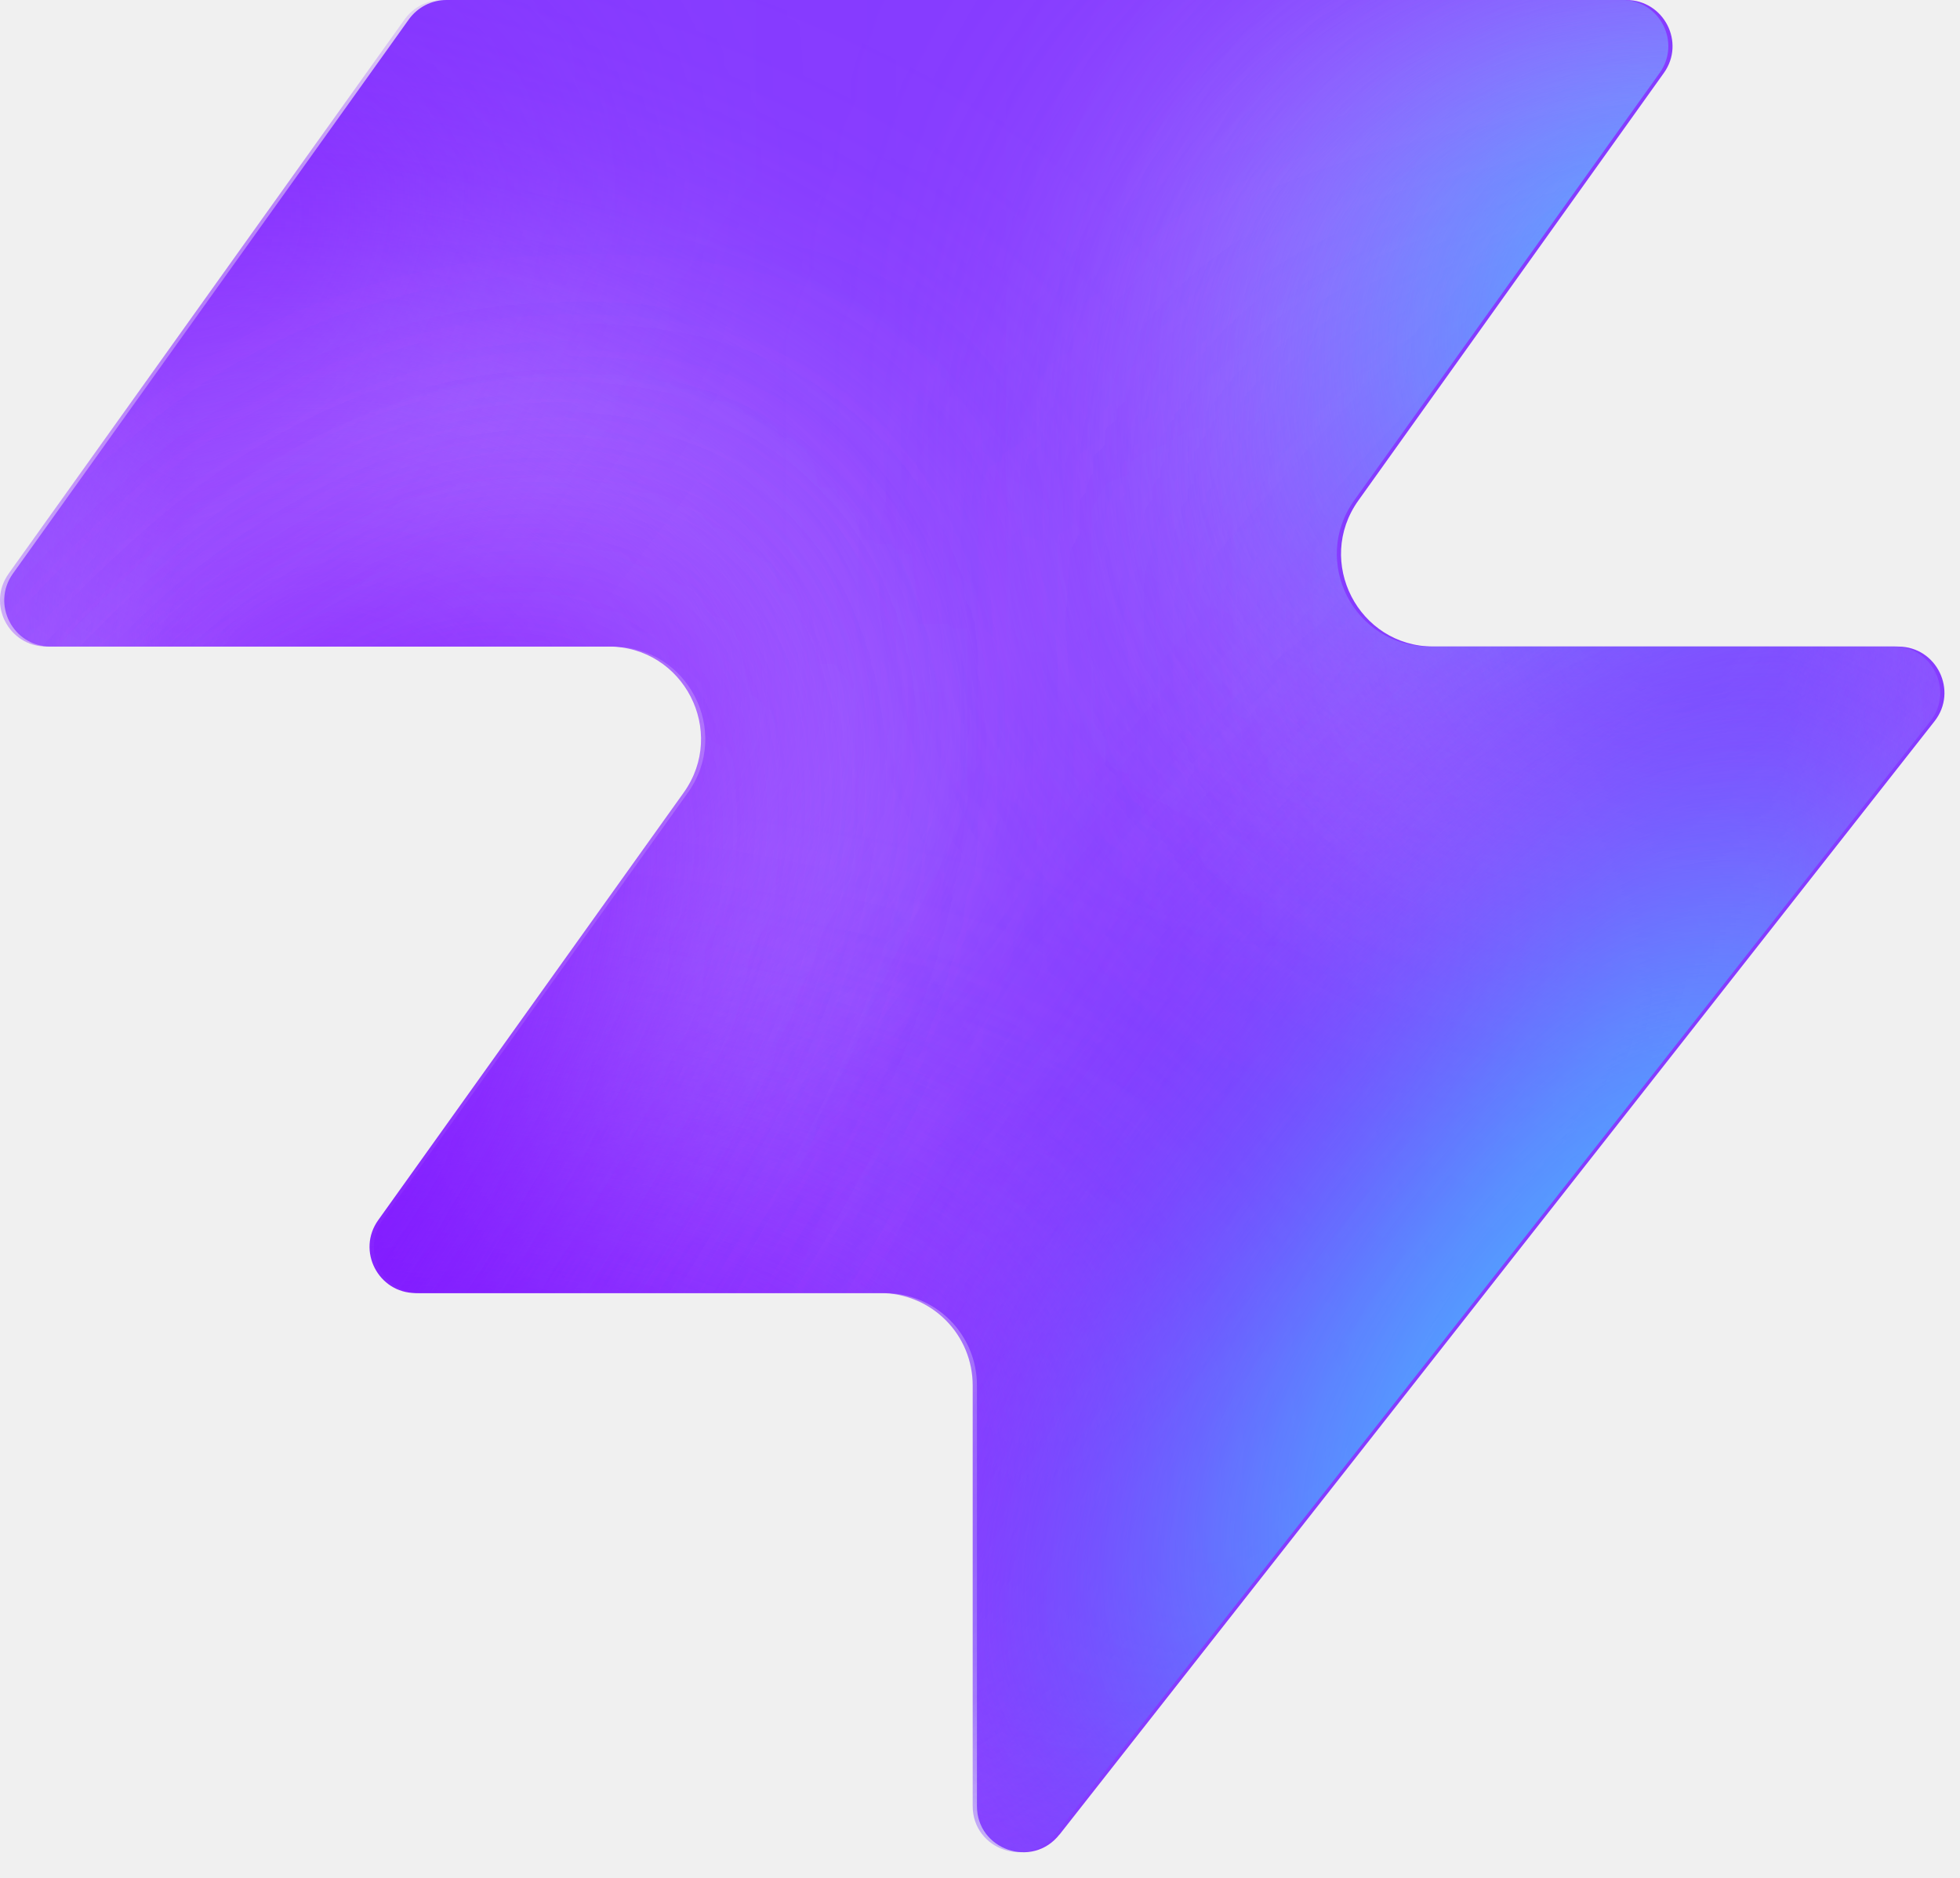
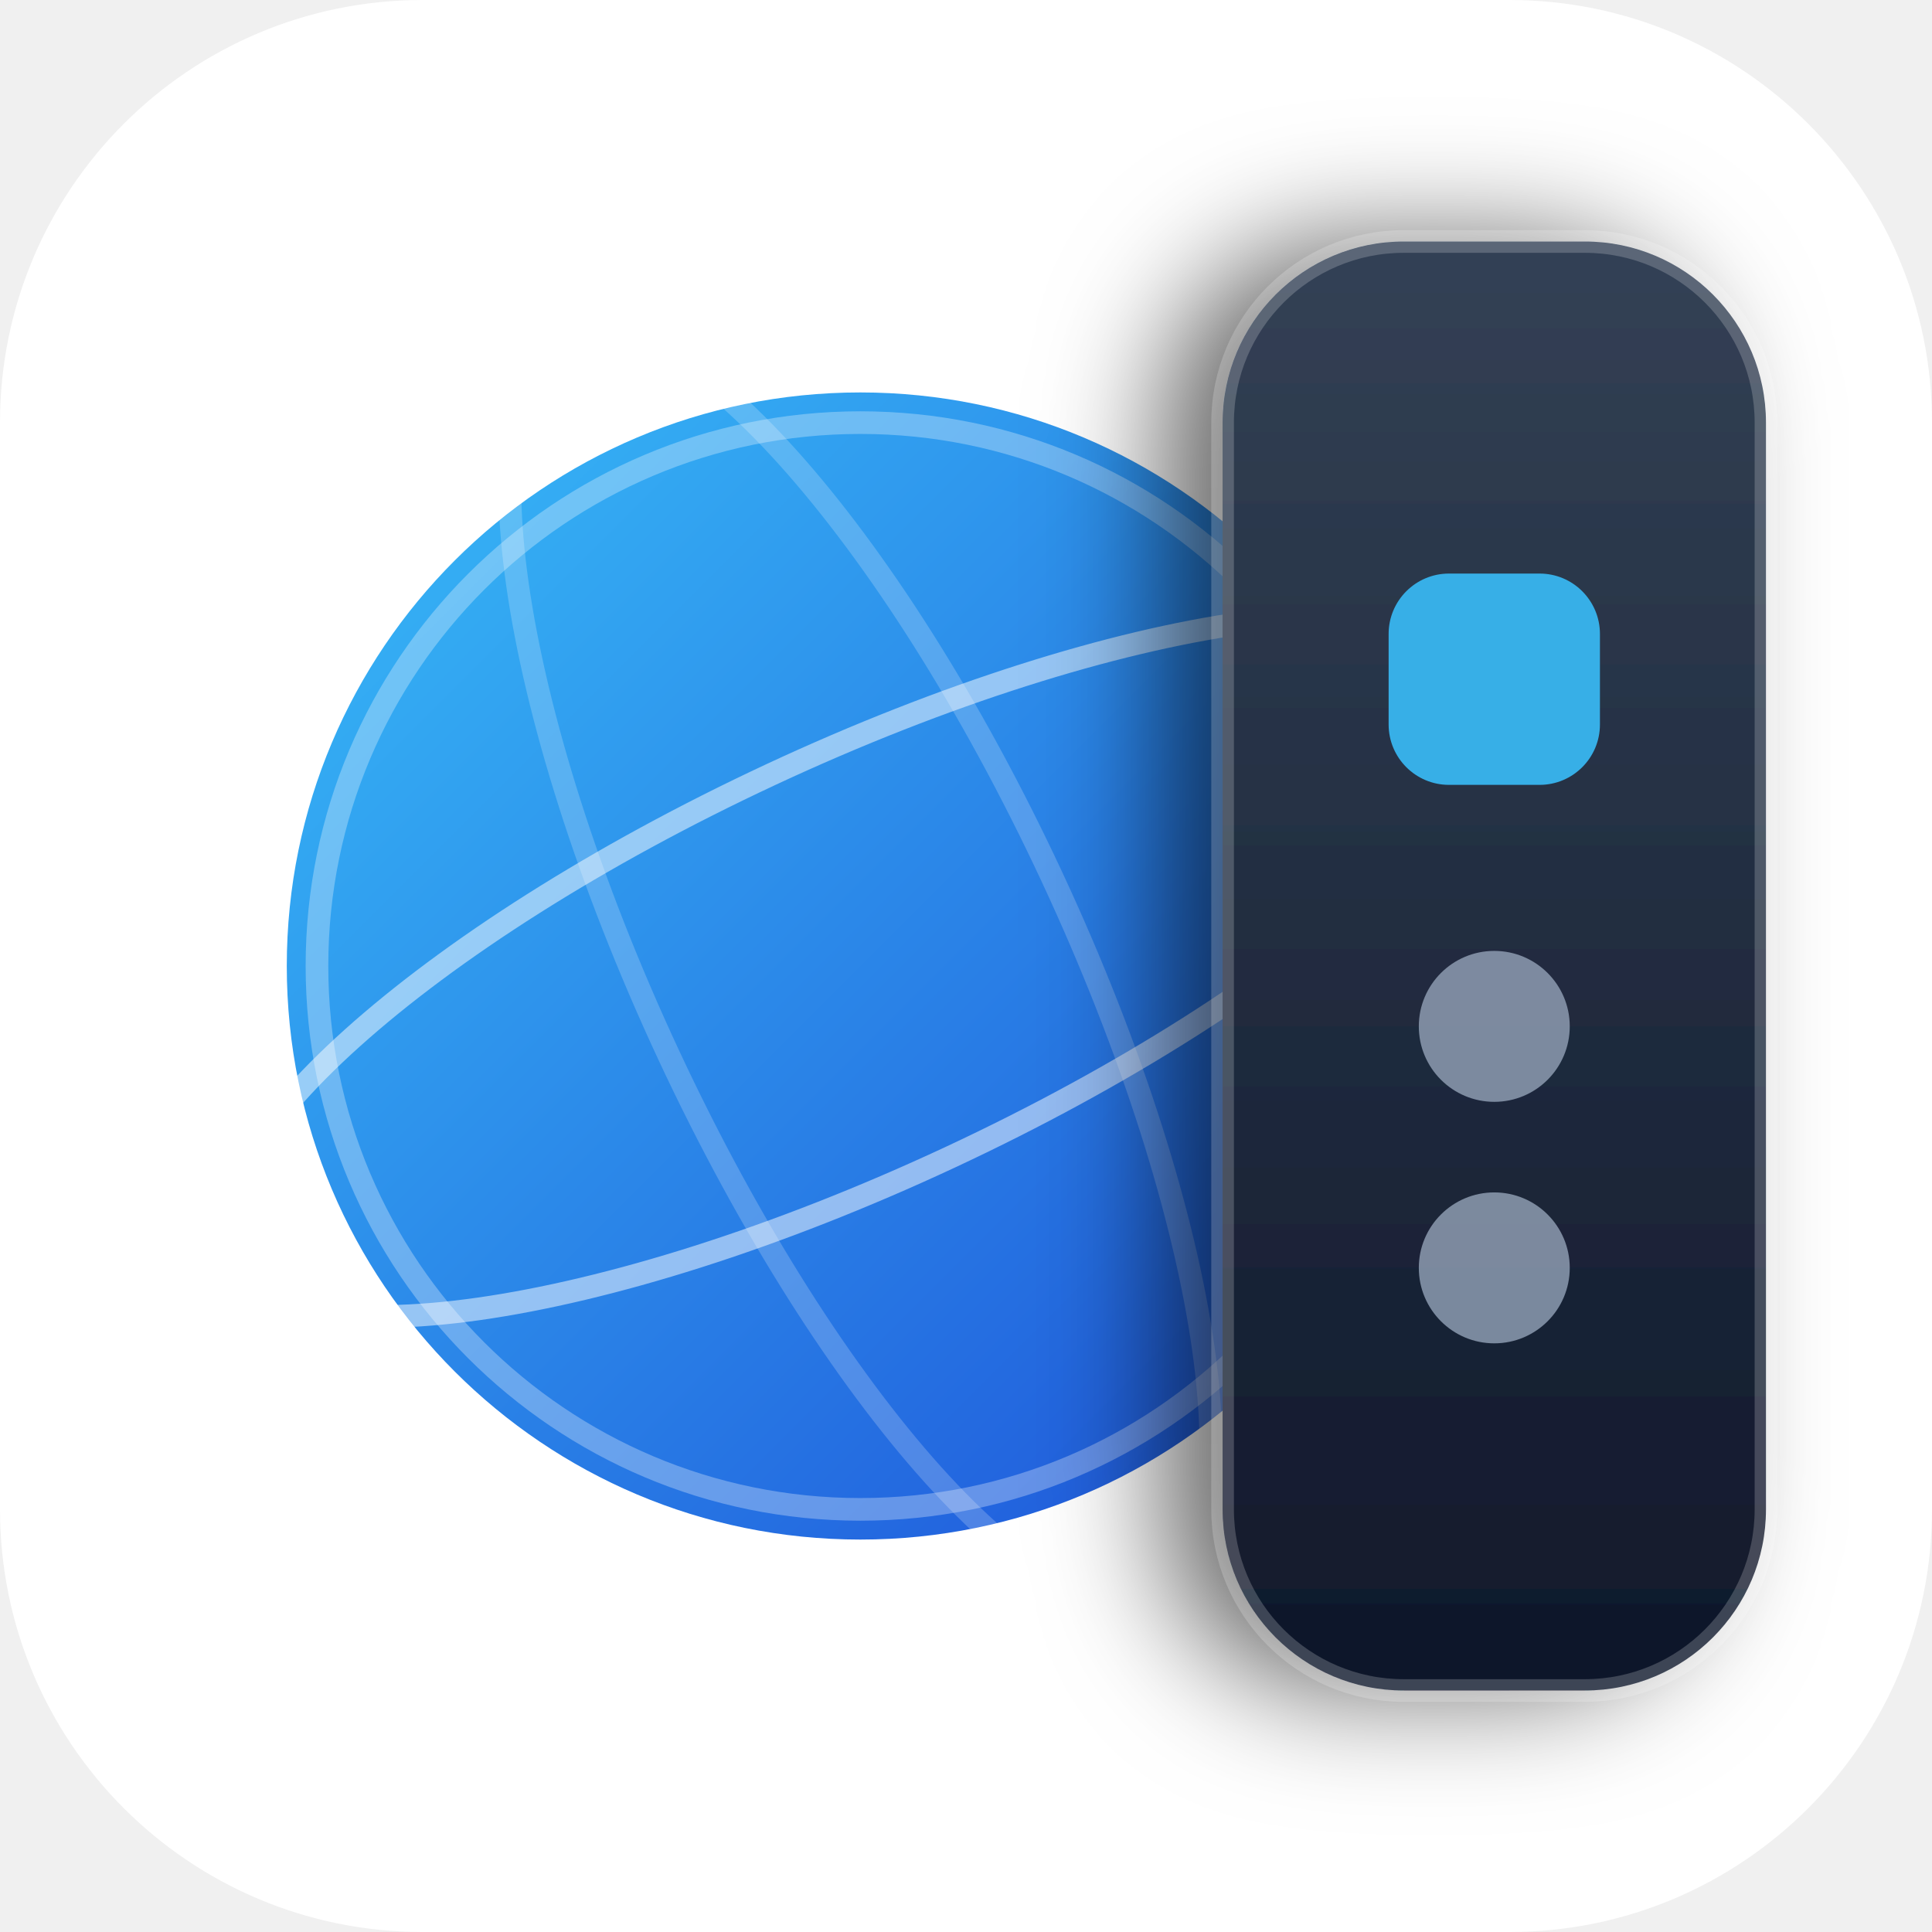
- <svg xmlns="http://www.w3.org/2000/svg" width="48" height="46" fill="none" viewBox="0 0 48 46">
-   <path fill="#863bff" d="M25.946 44.938c-.664.845-2.021.375-2.021-.698V33.937a2.26 2.26 0 0 0-2.262-2.262H10.287c-.92 0-1.456-1.04-.92-1.788l7.48-10.471c1.07-1.497 0-3.578-1.842-3.578H1.237c-.92 0-1.456-1.04-.92-1.788L10.013.474c.214-.297.556-.474.92-.474h28.894c.92 0 1.456 1.04.92 1.788l-7.48 10.471c-1.07 1.498 0 3.579 1.842 3.579h11.377c.943 0 1.473 1.088.89 1.83L25.947 44.94z" style="fill:#863bff;fill:color(display-p3 .525 .23 1);fill-opacity:1" />
-   <mask id="a" width="48" height="46" x="0" y="0" maskUnits="userSpaceOnUse" style="mask-type:alpha">
-     <path fill="#000" d="M25.842 44.938c-.664.844-2.021.375-2.021-.698V33.937a2.26 2.26 0 0 0-2.262-2.262H10.183c-.92 0-1.456-1.04-.92-1.788l7.48-10.471c1.07-1.498 0-3.579-1.842-3.579H1.133c-.92 0-1.456-1.04-.92-1.787L9.91.473c.214-.297.556-.474.92-.474h28.894c.92 0 1.456 1.04.92 1.788l-7.48 10.471c-1.07 1.498 0 3.578 1.842 3.578h11.377c.943 0 1.473 1.088.89 1.832L25.843 44.94z" style="fill:#000;fill-opacity:1" />
-   </mask>
-   <g mask="url(#a)">
-     <g filter="url(#b)">
-       <ellipse cx="5.508" cy="14.704" fill="#ede6ff" rx="5.508" ry="14.704" style="fill:#ede6ff;fill:color(display-p3 .927 .903 1);fill-opacity:1" transform="matrix(.00324 1 1 -.00324 -4.47 31.516)" />
-     </g>
-     <g filter="url(#c)">
-       <ellipse cx="10.399" cy="29.851" fill="#ede6ff" rx="10.399" ry="29.851" style="fill:#ede6ff;fill:color(display-p3 .927 .903 1);fill-opacity:1" transform="matrix(.00324 1 1 -.00324 -39.328 7.883)" />
-     </g>
-     <g filter="url(#d)">
-       <ellipse cx="5.508" cy="30.487" fill="#7e14ff" rx="5.508" ry="30.487" style="fill:#7e14ff;fill:color(display-p3 .492 .077 1);fill-opacity:1" transform="rotate(89.814 -25.913 -14.639)scale(1 -1)" />
-     </g>
-     <g filter="url(#e)">
-       <ellipse cx="5.508" cy="30.599" fill="#7e14ff" rx="5.508" ry="30.599" style="fill:#7e14ff;fill:color(display-p3 .492 .077 1);fill-opacity:1" transform="rotate(89.814 -32.644 -3.334)scale(1 -1)" />
-     </g>
-     <g filter="url(#f)">
-       <ellipse cx="5.508" cy="30.599" fill="#7e14ff" rx="5.508" ry="30.599" style="fill:#7e14ff;fill:color(display-p3 .492 .077 1);fill-opacity:1" transform="matrix(.00324 1 1 -.00324 -34.34 30.47)" />
-     </g>
-     <g filter="url(#g)">
-       <ellipse cx="14.072" cy="22.078" fill="#ede6ff" rx="14.072" ry="22.078" style="fill:#ede6ff;fill:color(display-p3 .927 .903 1);fill-opacity:1" transform="rotate(93.35 24.506 48.493)scale(-1 1)" />
-     </g>
-     <g filter="url(#h)">
-       <ellipse cx="3.47" cy="21.501" fill="#7e14ff" rx="3.47" ry="21.501" style="fill:#7e14ff;fill:color(display-p3 .492 .077 1);fill-opacity:1" transform="rotate(89.009 28.708 47.59)scale(-1 1)" />
-     </g>
-     <g filter="url(#i)">
-       <ellipse cx="3.47" cy="21.501" fill="#7e14ff" rx="3.47" ry="21.501" style="fill:#7e14ff;fill:color(display-p3 .492 .077 1);fill-opacity:1" transform="rotate(89.009 28.708 47.59)scale(-1 1)" />
-     </g>
-     <g filter="url(#j)">
-       <ellipse cx=".387" cy="8.972" fill="#7e14ff" rx="4.407" ry="29.108" style="fill:#7e14ff;fill:color(display-p3 .492 .077 1);fill-opacity:1" transform="rotate(39.51 .387 8.972)" />
-     </g>
-     <g filter="url(#k)">
-       <ellipse cx="47.523" cy="-6.092" fill="#7e14ff" rx="4.407" ry="29.108" style="fill:#7e14ff;fill:color(display-p3 .492 .077 1);fill-opacity:1" transform="rotate(37.892 47.523 -6.092)" />
-     </g>
-     <g filter="url(#l)">
-       <ellipse cx="41.412" cy="6.333" fill="#47bfff" rx="5.971" ry="9.665" style="fill:#47bfff;fill:color(display-p3 .28 .748 1);fill-opacity:1" transform="rotate(37.892 41.412 6.333)" />
-     </g>
-     <g filter="url(#m)">
-       <ellipse cx="-1.879" cy="38.332" fill="#7e14ff" rx="4.407" ry="29.108" style="fill:#7e14ff;fill:color(display-p3 .492 .077 1);fill-opacity:1" transform="rotate(37.892 -1.88 38.332)" />
-     </g>
-     <g filter="url(#n)">
-       <ellipse cx="-1.879" cy="38.332" fill="#7e14ff" rx="4.407" ry="29.108" style="fill:#7e14ff;fill:color(display-p3 .492 .077 1);fill-opacity:1" transform="rotate(37.892 -1.88 38.332)" />
-     </g>
-     <g filter="url(#o)">
-       <ellipse cx="35.651" cy="29.907" fill="#7e14ff" rx="4.407" ry="29.108" style="fill:#7e14ff;fill:color(display-p3 .492 .077 1);fill-opacity:1" transform="rotate(37.892 35.651 29.907)" />
-     </g>
-     <g filter="url(#p)">
-       <ellipse cx="38.418" cy="32.4" fill="#47bfff" rx="5.971" ry="15.297" style="fill:#47bfff;fill:color(display-p3 .28 .748 1);fill-opacity:1" transform="rotate(37.892 38.418 32.4)" />
-     </g>
-   </g>
+ <svg xmlns="http://www.w3.org/2000/svg" width="256" height="256" viewBox="0 0 128 128">
  <defs>
-     <filter id="b" width="60.045" height="41.654" x="-19.77" y="16.149" color-interpolation-filters="sRGB" filterUnits="userSpaceOnUse">
-       <feFlood flood-opacity="0" result="BackgroundImageFix" />
-       <feBlend in="SourceGraphic" in2="BackgroundImageFix" result="shape" />
-       <feGaussianBlur result="effect1_foregroundBlur_2002_17158" stdDeviation="7.659" />
-     </filter>
-     <filter id="c" width="90.34" height="51.437" x="-54.613" y="-7.533" color-interpolation-filters="sRGB" filterUnits="userSpaceOnUse">
-       <feFlood flood-opacity="0" result="BackgroundImageFix" />
-       <feBlend in="SourceGraphic" in2="BackgroundImageFix" result="shape" />
-       <feGaussianBlur result="effect1_foregroundBlur_2002_17158" stdDeviation="7.659" />
-     </filter>
-     <filter id="d" width="79.355" height="29.4" x="-49.64" y="2.03" color-interpolation-filters="sRGB" filterUnits="userSpaceOnUse">
-       <feFlood flood-opacity="0" result="BackgroundImageFix" />
-       <feBlend in="SourceGraphic" in2="BackgroundImageFix" result="shape" />
-       <feGaussianBlur result="effect1_foregroundBlur_2002_17158" stdDeviation="4.596" />
-     </filter>
-     <filter id="e" width="79.579" height="29.4" x="-45.045" y="20.029" color-interpolation-filters="sRGB" filterUnits="userSpaceOnUse">
-       <feFlood flood-opacity="0" result="BackgroundImageFix" />
-       <feBlend in="SourceGraphic" in2="BackgroundImageFix" result="shape" />
-       <feGaussianBlur result="effect1_foregroundBlur_2002_17158" stdDeviation="4.596" />
-     </filter>
-     <filter id="f" width="79.579" height="29.4" x="-43.513" y="21.178" color-interpolation-filters="sRGB" filterUnits="userSpaceOnUse">
-       <feFlood flood-opacity="0" result="BackgroundImageFix" />
-       <feBlend in="SourceGraphic" in2="BackgroundImageFix" result="shape" />
-       <feGaussianBlur result="effect1_foregroundBlur_2002_17158" stdDeviation="4.596" />
-     </filter>
-     <filter id="g" width="74.749" height="58.852" x="15.756" y="-17.901" color-interpolation-filters="sRGB" filterUnits="userSpaceOnUse">
-       <feFlood flood-opacity="0" result="BackgroundImageFix" />
-       <feBlend in="SourceGraphic" in2="BackgroundImageFix" result="shape" />
-       <feGaussianBlur result="effect1_foregroundBlur_2002_17158" stdDeviation="7.659" />
-     </filter>
-     <filter id="h" width="61.377" height="25.362" x="23.548" y="2.284" color-interpolation-filters="sRGB" filterUnits="userSpaceOnUse">
-       <feFlood flood-opacity="0" result="BackgroundImageFix" />
-       <feBlend in="SourceGraphic" in2="BackgroundImageFix" result="shape" />
-       <feGaussianBlur result="effect1_foregroundBlur_2002_17158" stdDeviation="4.596" />
-     </filter>
-     <filter id="i" width="61.377" height="25.362" x="23.548" y="2.284" color-interpolation-filters="sRGB" filterUnits="userSpaceOnUse">
-       <feFlood flood-opacity="0" result="BackgroundImageFix" />
-       <feBlend in="SourceGraphic" in2="BackgroundImageFix" result="shape" />
-       <feGaussianBlur result="effect1_foregroundBlur_2002_17158" stdDeviation="4.596" />
-     </filter>
-     <filter id="j" width="56.045" height="63.649" x="-27.636" y="-22.853" color-interpolation-filters="sRGB" filterUnits="userSpaceOnUse">
-       <feFlood flood-opacity="0" result="BackgroundImageFix" />
-       <feBlend in="SourceGraphic" in2="BackgroundImageFix" result="shape" />
-       <feGaussianBlur result="effect1_foregroundBlur_2002_17158" stdDeviation="4.596" />
-     </filter>
-     <filter id="k" width="54.814" height="64.646" x="20.116" y="-38.415" color-interpolation-filters="sRGB" filterUnits="userSpaceOnUse">
-       <feFlood flood-opacity="0" result="BackgroundImageFix" />
-       <feBlend in="SourceGraphic" in2="BackgroundImageFix" result="shape" />
-       <feGaussianBlur result="effect1_foregroundBlur_2002_17158" stdDeviation="4.596" />
-     </filter>
-     <filter id="l" width="33.541" height="35.313" x="24.641" y="-11.323" color-interpolation-filters="sRGB" filterUnits="userSpaceOnUse">
-       <feFlood flood-opacity="0" result="BackgroundImageFix" />
-       <feBlend in="SourceGraphic" in2="BackgroundImageFix" result="shape" />
-       <feGaussianBlur result="effect1_foregroundBlur_2002_17158" stdDeviation="4.596" />
-     </filter>
-     <filter id="m" width="54.814" height="64.646" x="-29.286" y="6.009" color-interpolation-filters="sRGB" filterUnits="userSpaceOnUse">
-       <feFlood flood-opacity="0" result="BackgroundImageFix" />
-       <feBlend in="SourceGraphic" in2="BackgroundImageFix" result="shape" />
-       <feGaussianBlur result="effect1_foregroundBlur_2002_17158" stdDeviation="4.596" />
-     </filter>
-     <filter id="n" width="54.814" height="64.646" x="-29.286" y="6.009" color-interpolation-filters="sRGB" filterUnits="userSpaceOnUse">
-       <feFlood flood-opacity="0" result="BackgroundImageFix" />
-       <feBlend in="SourceGraphic" in2="BackgroundImageFix" result="shape" />
-       <feGaussianBlur result="effect1_foregroundBlur_2002_17158" stdDeviation="4.596" />
-     </filter>
-     <filter id="o" width="54.814" height="64.646" x="8.244" y="-2.416" color-interpolation-filters="sRGB" filterUnits="userSpaceOnUse">
-       <feFlood flood-opacity="0" result="BackgroundImageFix" />
-       <feBlend in="SourceGraphic" in2="BackgroundImageFix" result="shape" />
-       <feGaussianBlur result="effect1_foregroundBlur_2002_17158" stdDeviation="4.596" />
-     </filter>
-     <filter id="p" width="39.409" height="43.623" x="18.713" y="10.588" color-interpolation-filters="sRGB" filterUnits="userSpaceOnUse">
-       <feFlood flood-opacity="0" result="BackgroundImageFix" />
-       <feBlend in="SourceGraphic" in2="BackgroundImageFix" result="shape" />
-       <feGaussianBlur result="effect1_foregroundBlur_2002_17158" stdDeviation="4.596" />
+     <linearGradient id="webGrad" x1="0%" y1="0%" x2="100%" y2="100%">
+       <stop offset="0%" stop-color="#38BDF8" />
+       <stop offset="100%" stop-color="#1D4ED8" />
+     </linearGradient>
+     <linearGradient id="sidebarGrad" x1="0%" y1="0%" x2="0%" y2="100%">
+       <stop offset="0%" stop-color="#334155" />
+       <stop offset="100%" stop-color="#0F172A" />
+     </linearGradient>
+     <filter id="shadow" x="-50%" y="-20%" width="200%" height="140%">
+       <feDropShadow dx="-4" dy="0" stdDeviation="4" flood-color="#000000" flood-opacity="0.6" />
    </filter>
  </defs>
+   <rect x="0" y="0" width="128" height="128" rx="28" fill="#FFFFFF" />
+   <circle cx="57" cy="64" r="38" fill="url(#webGrad)" />
+   <circle cx="57" cy="64" r="36" fill="none" stroke="#FFFFFF" stroke-opacity="0.3" stroke-width="1.5" />
+   <ellipse cx="57" cy="64" rx="46" ry="14" transform="rotate(-25 57 64)" fill="none" stroke="#FFFFFF" stroke-width="1.5" stroke-opacity="0.5" />
+   <ellipse cx="57" cy="64" rx="14" ry="46" transform="rotate(-25 57 64)" fill="none" stroke="#FFFFFF" stroke-width="1.5" stroke-opacity="0.2" />
+   <rect x="81" y="16" width="36" height="96" rx="12" fill="url(#sidebarGrad)" filter="url(#shadow)" />
+   <rect x="81" y="16" width="36" height="96" rx="12" fill="none" stroke="#FFFFFF" stroke-opacity="0.2" stroke-width="1.5" />
+   <rect x="92" y="38" width="14" height="14" rx="4" fill="#38BDF8" opacity="0.9" />
+   <circle cx="99" cy="68" r="5" fill="#94A3B8" opacity="0.8" />
+   <circle cx="99" cy="84" r="5" fill="#94A3B8" opacity="0.8" />
</svg>
